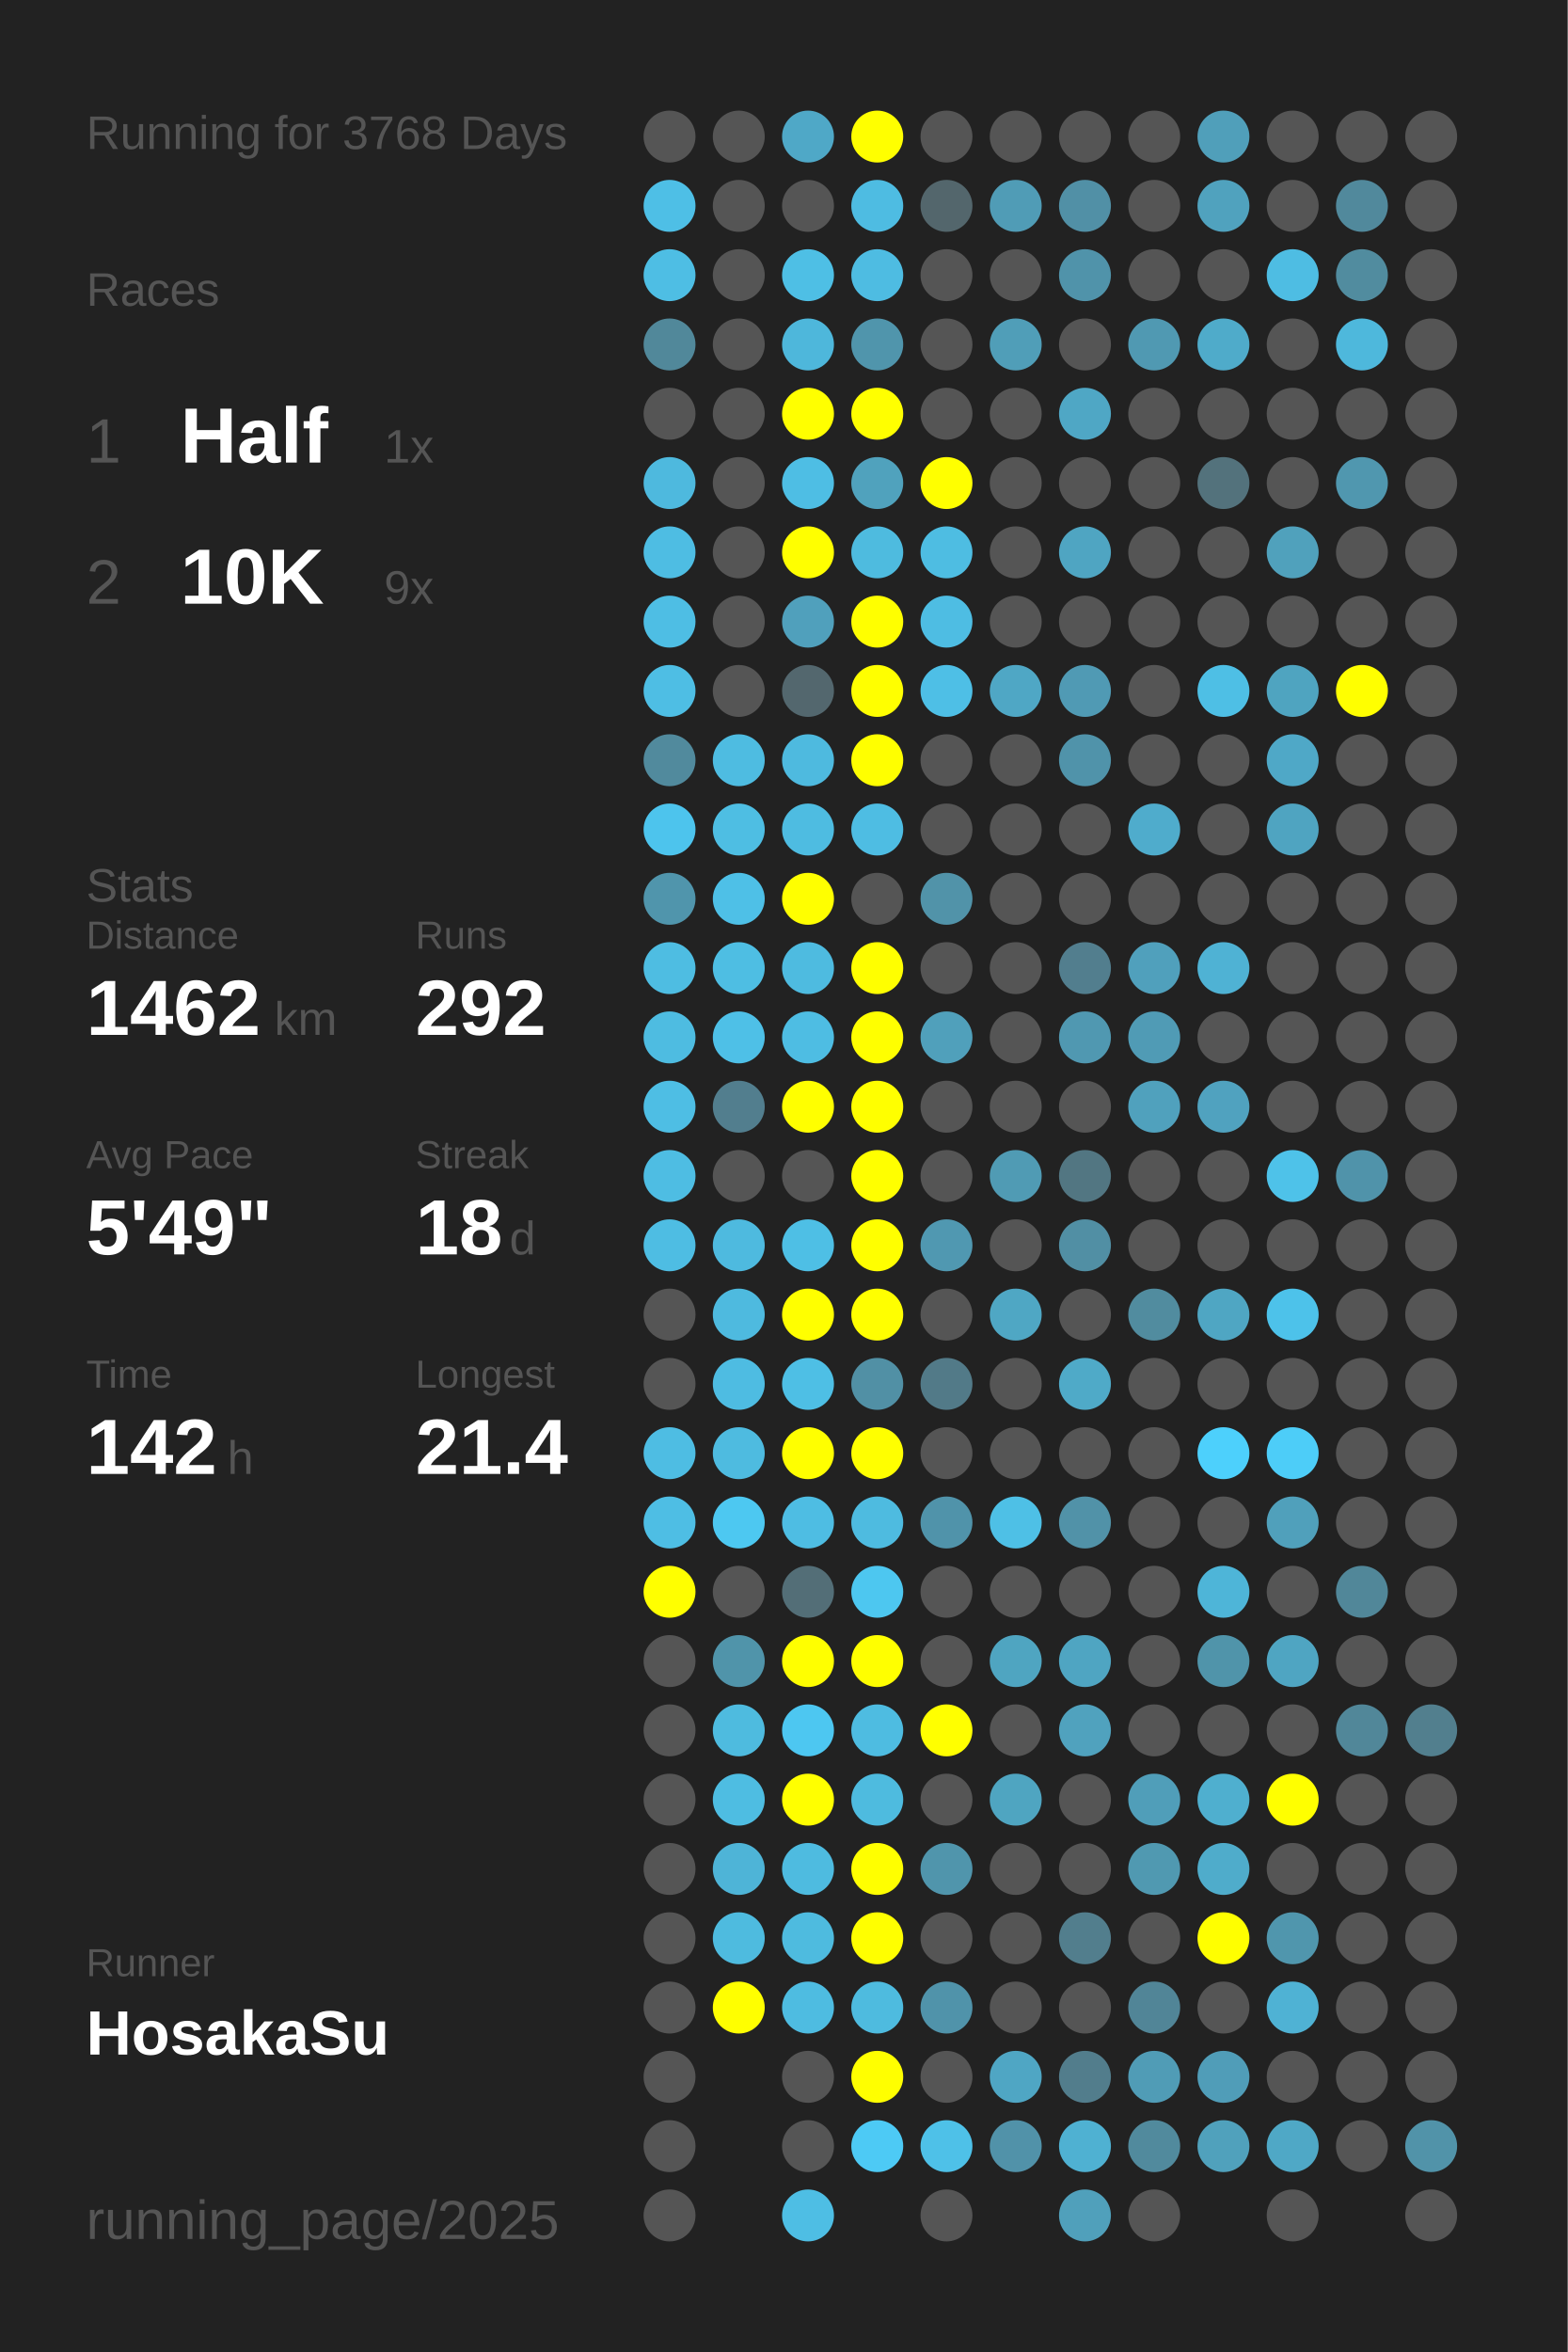
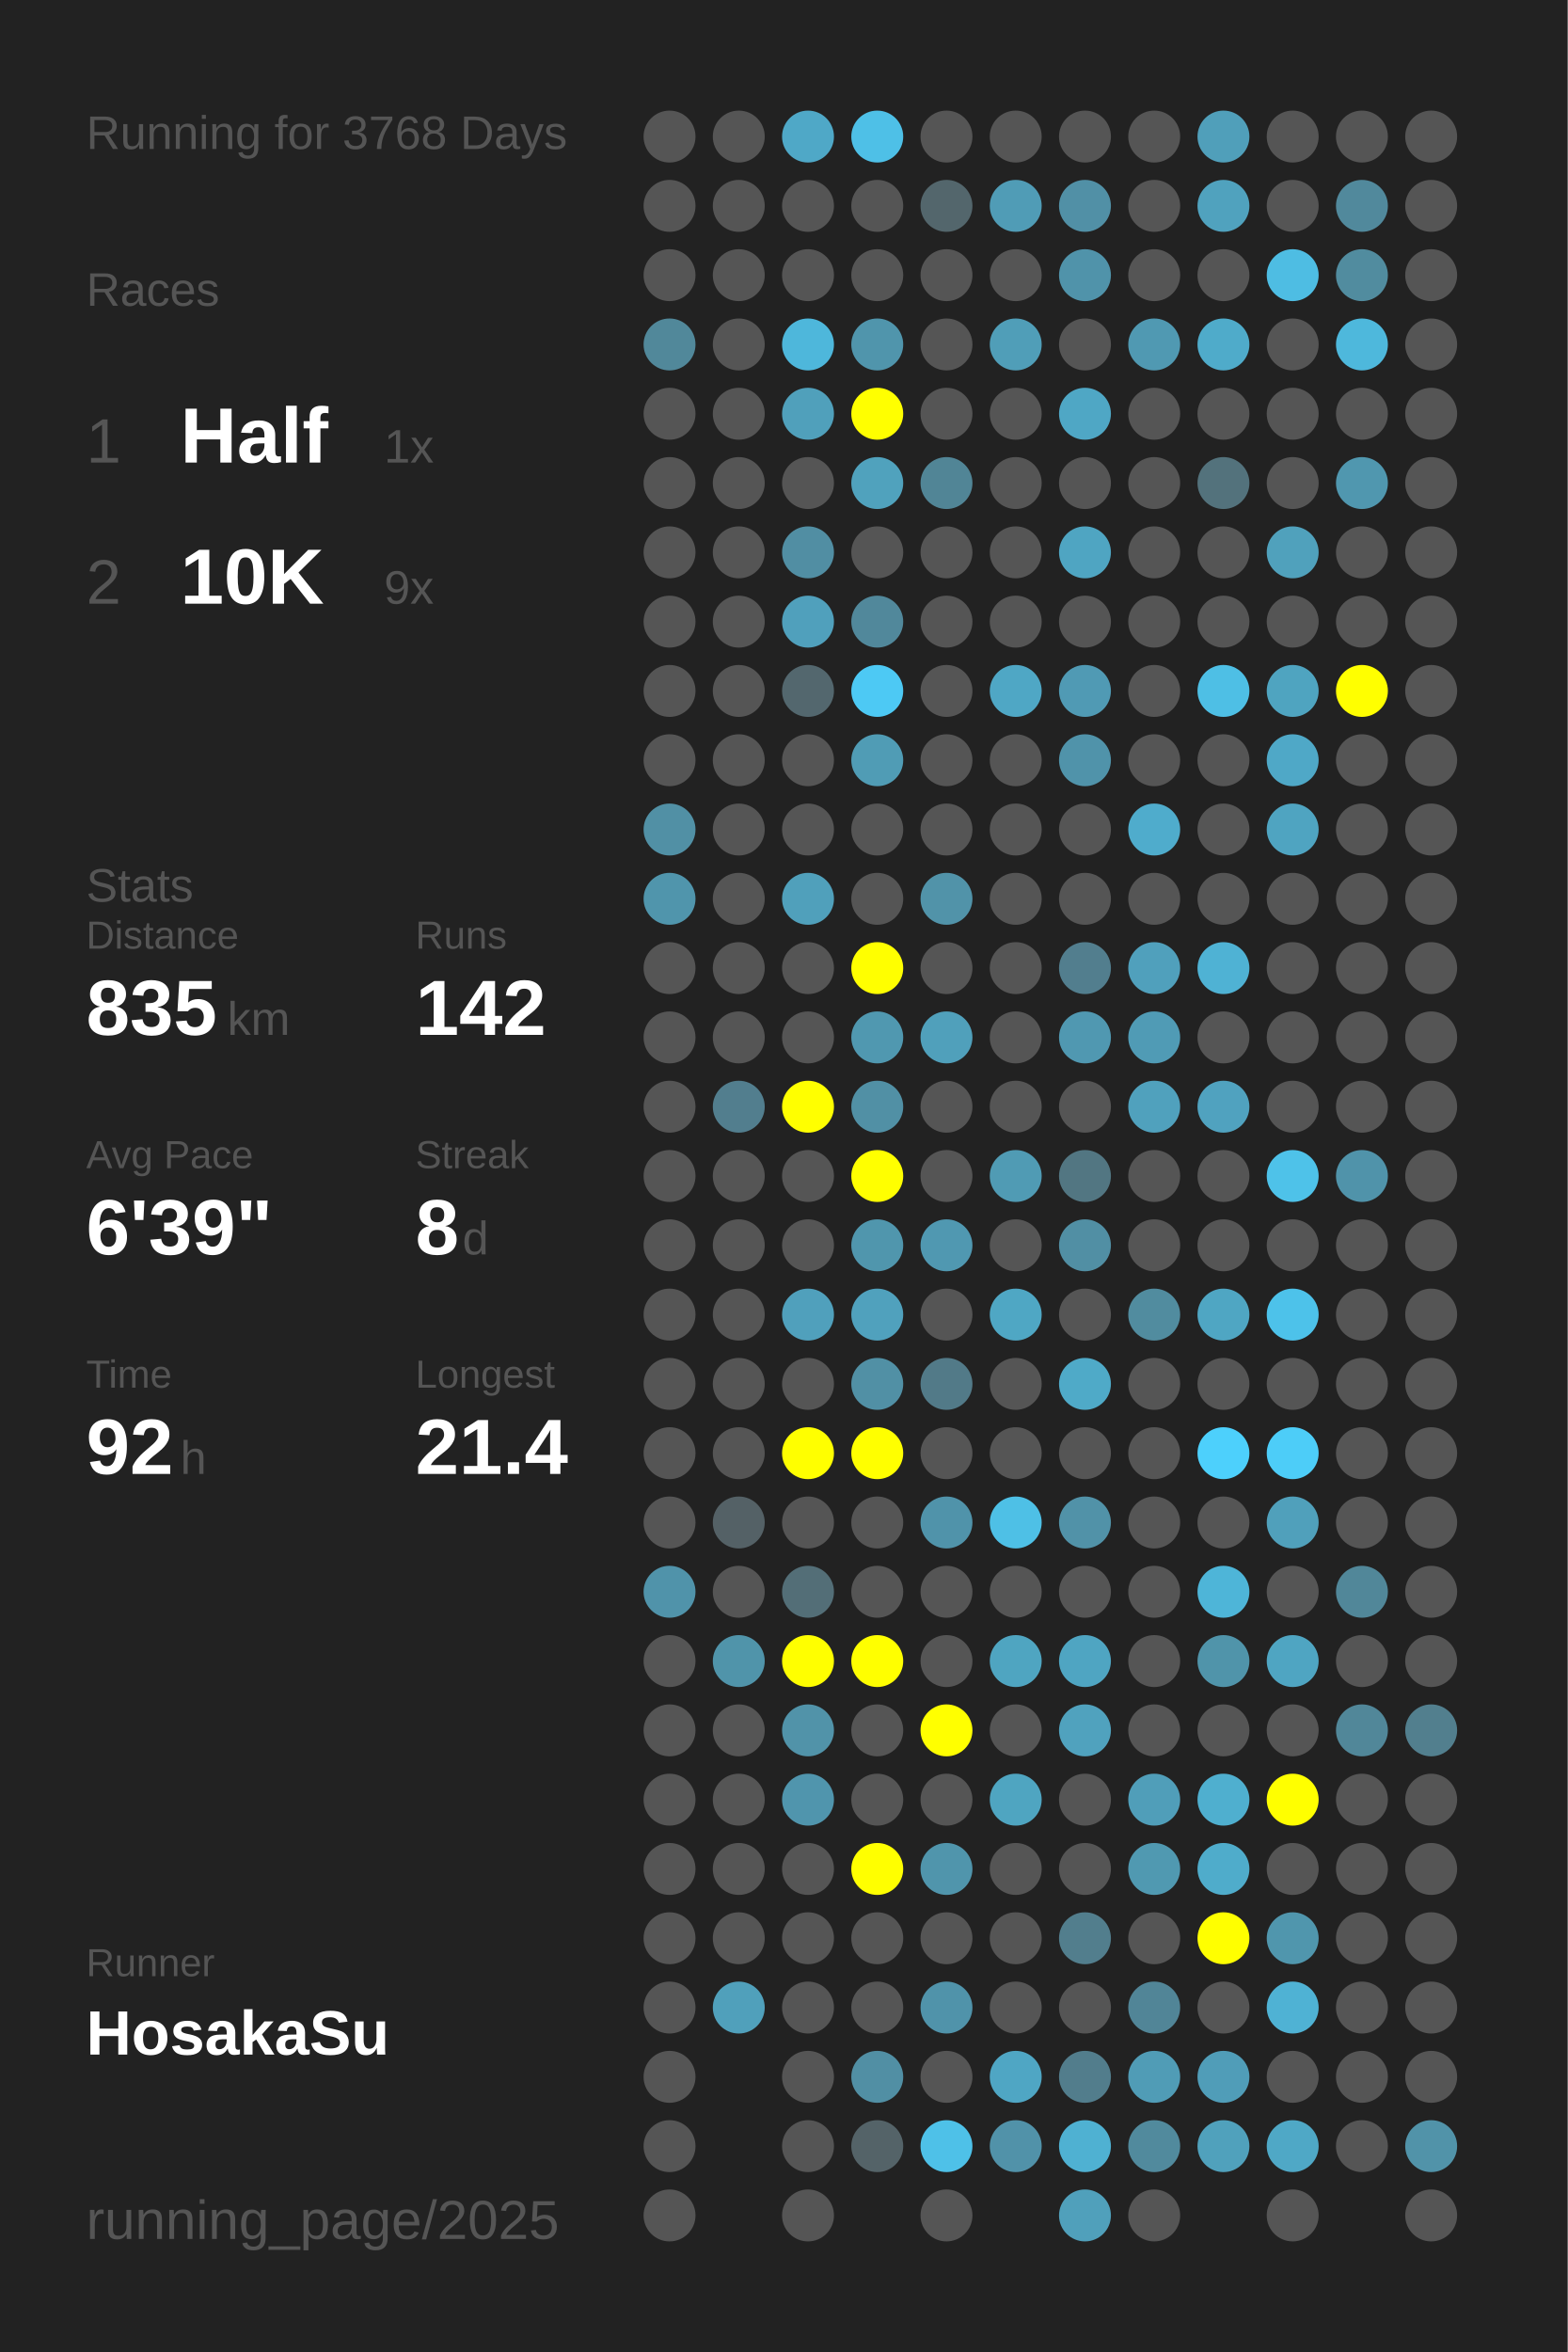
<svg xmlns="http://www.w3.org/2000/svg" baseProfile="full" height="300mm" version="1.1" viewBox="0,0,200,300" width="200mm">
  <defs />
  <rect fill="#222222" height="300" width="200" x="0" y="0" />
  <text fill="#555555" style="font-size:6px; font-family:Arial;" x="11" y="19">Running for 3768 Days</text>
  <text fill="#555555" style="font-size:6px; font-family:Arial;" x="11" y="39">Races</text>
  <text fill="#555555" style="font-size:8px; font-family:Arial;" x="11" y="59">1</text>
  <text fill="#FFFFFF" style="font-size:10px; font-family:Arial; font-weight:bold;" x="23" y="59">Half</text>
  <text fill="#555555" style="font-size:6px; font-family:Arial;" x="49" y="59">1x</text>
  <text fill="#555555" style="font-size:8px; font-family:Arial;" x="11" y="77">2</text>
  <text fill="#FFFFFF" style="font-size:10px; font-family:Arial; font-weight:bold;" x="23" y="77">10K</text>
  <text fill="#555555" style="font-size:6px; font-family:Arial;" x="49" y="77">9x</text>
  <text fill="#555555" style="font-size:6px; font-family:Arial;" x="11" y="115">Stats</text>
  <text fill="#555555" style="font-size:5px; font-family:Arial;" x="11" y="121">Distance</text>
-   <text fill="#FFFFFF" style="font-size:10px; font-family:Arial; font-weight:bold;" x="11" y="132">1462</text>
-   <text fill="#555555" style="font-size:6px; font-family:Arial;" x="35" y="132">km</text>
+   <text fill="#FFFFFF" style="font-size:10px; font-family:Arial; font-weight:bold;" x="11" y="132">835</text>
+   <text fill="#555555" style="font-size:6px; font-family:Arial;" x="29" y="132">km</text>
  <text fill="#555555" style="font-size:5px; font-family:Arial;" x="53" y="121">Runs</text>
-   <text fill="#FFFFFF" style="font-size:10px; font-family:Arial; font-weight:bold;" x="53" y="132">292</text>
+   <text fill="#FFFFFF" style="font-size:10px; font-family:Arial; font-weight:bold;" x="53" y="132">142</text>
  <text fill="#555555" style="font-size:5px; font-family:Arial;" x="11" y="149">Avg Pace</text>
-   <text fill="#FFFFFF" style="font-size:10px; font-family:Arial; font-weight:bold;" x="11" y="160">5'49"</text>
+   <text fill="#FFFFFF" style="font-size:10px; font-family:Arial; font-weight:bold;" x="11" y="160">6'39"</text>
  <text fill="#555555" style="font-size:5px; font-family:Arial;" x="53" y="149">Streak</text>
-   <text fill="#FFFFFF" style="font-size:10px; font-family:Arial; font-weight:bold;" x="53" y="160">18</text>
-   <text fill="#555555" style="font-size:6px; font-family:Arial;" x="65" y="160">d</text>
+   <text fill="#FFFFFF" style="font-size:10px; font-family:Arial; font-weight:bold;" x="53" y="160">8</text>
+   <text fill="#555555" style="font-size:6px; font-family:Arial;" x="59" y="160">d</text>
  <text fill="#555555" style="font-size:5px; font-family:Arial;" x="11" y="177">Time</text>
-   <text fill="#FFFFFF" style="font-size:10px; font-family:Arial; font-weight:bold;" x="11" y="188">142</text>
-   <text fill="#555555" style="font-size:6px; font-family:Arial;" x="29" y="188">h</text>
+   <text fill="#FFFFFF" style="font-size:10px; font-family:Arial; font-weight:bold;" x="11" y="188">92</text>
+   <text fill="#555555" style="font-size:6px; font-family:Arial;" x="23" y="188">h</text>
  <text fill="#555555" style="font-size:5px; font-family:Arial;" x="53" y="177">Longest</text>
  <text fill="#FFFFFF" style="font-size:10px; font-family:Arial; font-weight:bold;" x="53" y="188">21.4</text>
  <text fill="#555555" style="font-size:5px; font-family:Arial;" x="11" y="252.065">Runner</text>
  <text fill="#FFFFFF" style="font-size:8px; font-family:Arial; font-weight:bold;" x="11" y="262.065">HosakaSu</text>
  <text fill="#555555" style="font-size:7px; font-family:Arial;" x="11" y="285.581">running_page/2025</text>
  <circle cx="85.417" cy="17.419" fill="#555555" r="3.312" />
-   <circle cx="85.417" cy="26.258" fill="#4ebfe6" r="3.312" />
-   <circle cx="85.417" cy="35.097" fill="#4ebee4" r="3.312" />
+   <circle cx="85.417" cy="26.258" fill="#555555" r="3.312" />
+   <circle cx="85.417" cy="35.097" fill="#555555" r="3.312" />
  <circle cx="85.417" cy="43.935" fill="#51889a" r="3.312" />
  <circle cx="85.417" cy="52.774" fill="#555555" r="3.312" />
-   <circle cx="85.417" cy="61.613" fill="#4eb9de" r="3.312" />
-   <circle cx="85.417" cy="70.452" fill="#4ebde3" r="3.312" />
-   <circle cx="85.417" cy="79.29" fill="#4ebee4" r="3.312" />
-   <circle cx="85.417" cy="88.129" fill="#4ebee4" r="3.312" />
-   <circle cx="85.417" cy="96.968" fill="#518a9d" r="3.312" />
-   <circle cx="85.417" cy="105.806" fill="#4dc4ed" r="3.312" />
+   <circle cx="85.417" cy="61.613" fill="#555555" r="3.312" />
+   <circle cx="85.417" cy="70.452" fill="#555555" r="3.312" />
+   <circle cx="85.417" cy="79.29" fill="#555555" r="3.312" />
+   <circle cx="85.417" cy="88.129" fill="#555555" r="3.312" />
+   <circle cx="85.417" cy="96.968" fill="#555555" r="3.312" />
+   <circle cx="85.417" cy="105.806" fill="#5190a5" r="3.312" />
  <circle cx="85.417" cy="114.645" fill="#5095ac" r="3.312" />
-   <circle cx="85.417" cy="123.484" fill="#4ebde2" r="3.312" />
-   <circle cx="85.417" cy="132.323" fill="#4ebce1" r="3.312" />
-   <circle cx="85.417" cy="141.161" fill="#4ebee4" r="3.312" />
-   <circle cx="85.417" cy="150" fill="#4ebde3" r="3.312" />
-   <circle cx="85.417" cy="158.839" fill="#4ebde3" r="3.312" />
+   <circle cx="85.417" cy="123.484" fill="#555555" r="3.312" />
+   <circle cx="85.417" cy="132.323" fill="#555555" r="3.312" />
+   <circle cx="85.417" cy="141.161" fill="#555555" r="3.312" />
+   <circle cx="85.417" cy="150" fill="#555555" r="3.312" />
+   <circle cx="85.417" cy="158.839" fill="#555555" r="3.312" />
  <circle cx="85.417" cy="167.677" fill="#555555" r="3.312" />
  <circle cx="85.417" cy="176.516" fill="#555555" r="3.312" />
-   <circle cx="85.417" cy="185.355" fill="#4ebde3" r="3.312" />
-   <circle cx="85.417" cy="194.194" fill="#4ebee4" r="3.312" />
-   <circle cx="85.417" cy="203.032" fill="#FFFF00" r="3.312" />
+   <circle cx="85.417" cy="185.355" fill="#555555" r="3.312" />
+   <circle cx="85.417" cy="194.194" fill="#555555" r="3.312" />
+   <circle cx="85.417" cy="203.032" fill="#5093aa" r="3.312" />
  <circle cx="85.417" cy="211.871" fill="#555555" r="3.312" />
  <circle cx="85.417" cy="220.71" fill="#555555" r="3.312" />
  <circle cx="85.417" cy="229.548" fill="#555555" r="3.312" />
  <circle cx="85.417" cy="238.387" fill="#555555" r="3.312" />
  <circle cx="85.417" cy="247.226" fill="#555555" r="3.312" />
  <circle cx="85.417" cy="256.065" fill="#555555" r="3.312" />
  <circle cx="85.417" cy="264.903" fill="#555555" r="3.312" />
  <circle cx="85.417" cy="273.742" fill="#555555" r="3.312" />
  <circle cx="85.417" cy="282.581" fill="#555555" r="3.312" />
  <circle cx="94.25" cy="17.419" fill="#555555" r="3.312" />
  <circle cx="94.25" cy="26.258" fill="#555555" r="3.312" />
  <circle cx="94.25" cy="35.097" fill="#555555" r="3.312" />
  <circle cx="94.25" cy="43.935" fill="#555555" r="3.312" />
  <circle cx="94.25" cy="52.774" fill="#555555" r="3.312" />
  <circle cx="94.25" cy="61.613" fill="#555555" r="3.312" />
  <circle cx="94.25" cy="70.452" fill="#555555" r="3.312" />
  <circle cx="94.25" cy="79.29" fill="#555555" r="3.312" />
  <circle cx="94.25" cy="88.129" fill="#555555" r="3.312" />
-   <circle cx="94.25" cy="96.968" fill="#4ebce1" r="3.312" />
-   <circle cx="94.25" cy="105.806" fill="#4ebee3" r="3.312" />
-   <circle cx="94.25" cy="114.645" fill="#4ec0e7" r="3.312" />
-   <circle cx="94.25" cy="123.484" fill="#4ebee3" r="3.312" />
-   <circle cx="94.25" cy="132.323" fill="#4ec0e7" r="3.312" />
+   <circle cx="94.25" cy="96.968" fill="#555555" r="3.312" />
+   <circle cx="94.25" cy="105.806" fill="#555555" r="3.312" />
+   <circle cx="94.25" cy="114.645" fill="#555555" r="3.312" />
+   <circle cx="94.25" cy="123.484" fill="#555555" r="3.312" />
+   <circle cx="94.25" cy="132.323" fill="#555555" r="3.312" />
  <circle cx="94.25" cy="141.161" fill="#527e8e" r="3.312" />
  <circle cx="94.25" cy="150" fill="#555555" r="3.312" />
-   <circle cx="94.25" cy="158.839" fill="#4ebadf" r="3.312" />
-   <circle cx="94.25" cy="167.677" fill="#4ebadf" r="3.312" />
-   <circle cx="94.25" cy="176.516" fill="#4ebce2" r="3.312" />
-   <circle cx="94.25" cy="185.355" fill="#4ebbe0" r="3.312" />
-   <circle cx="94.25" cy="194.194" fill="#4dc8f1" r="3.312" />
+   <circle cx="94.25" cy="158.839" fill="#555555" r="3.312" />
+   <circle cx="94.25" cy="167.677" fill="#555555" r="3.312" />
+   <circle cx="94.25" cy="176.516" fill="#555555" r="3.312" />
+   <circle cx="94.25" cy="185.355" fill="#555555" r="3.312" />
+   <circle cx="94.25" cy="194.194" fill="#546166" r="3.312" />
  <circle cx="94.25" cy="203.032" fill="#555555" r="3.312" />
  <circle cx="94.25" cy="211.871" fill="#5094aa" r="3.312" />
-   <circle cx="94.25" cy="220.71" fill="#4ebbdf" r="3.312" />
-   <circle cx="94.25" cy="229.548" fill="#4ebde2" r="3.312" />
-   <circle cx="94.25" cy="238.387" fill="#4eb4d7" r="3.312" />
-   <circle cx="94.25" cy="247.226" fill="#4ebbdf" r="3.312" />
-   <circle cx="94.25" cy="256.065" fill="#FFFF00" r="3.312" />
+   <circle cx="94.25" cy="220.71" fill="#555555" r="3.312" />
+   <circle cx="94.25" cy="229.548" fill="#555555" r="3.312" />
+   <circle cx="94.25" cy="238.387" fill="#555555" r="3.312" />
+   <circle cx="94.25" cy="247.226" fill="#555555" r="3.312" />
+   <circle cx="94.25" cy="256.065" fill="#50a0bb" r="3.312" />
  <circle cx="103.083" cy="17.419" fill="#4fa8c7" r="3.312" />
  <circle cx="103.083" cy="26.258" fill="#555555" r="3.312" />
-   <circle cx="103.083" cy="35.097" fill="#4ebfe5" r="3.312" />
+   <circle cx="103.083" cy="35.097" fill="#555555" r="3.312" />
  <circle cx="103.083" cy="43.935" fill="#4eb7db" r="3.312" />
-   <circle cx="103.083" cy="52.774" fill="#FFFF00" r="3.312" />
-   <circle cx="103.083" cy="61.613" fill="#4ebee4" r="3.312" />
-   <circle cx="103.083" cy="70.452" fill="#FFFF00" r="3.312" />
+   <circle cx="103.083" cy="52.774" fill="#50a0bb" r="3.312" />
+   <circle cx="103.083" cy="61.613" fill="#555555" r="3.312" />
+   <circle cx="103.083" cy="70.452" fill="#518ea3" r="3.312" />
  <circle cx="103.083" cy="79.29" fill="#50a0bc" r="3.312" />
  <circle cx="103.083" cy="88.129" fill="#53676e" r="3.312" />
-   <circle cx="103.083" cy="96.968" fill="#4ebadf" r="3.312" />
-   <circle cx="103.083" cy="105.806" fill="#4ebce1" r="3.312" />
-   <circle cx="103.083" cy="114.645" fill="#FFFF00" r="3.312" />
-   <circle cx="103.083" cy="123.484" fill="#4ebbe0" r="3.312" />
-   <circle cx="103.083" cy="132.323" fill="#4ebde3" r="3.312" />
+   <circle cx="103.083" cy="96.968" fill="#555555" r="3.312" />
+   <circle cx="103.083" cy="105.806" fill="#555555" r="3.312" />
+   <circle cx="103.083" cy="114.645" fill="#50a0bb" r="3.312" />
+   <circle cx="103.083" cy="123.484" fill="#555555" r="3.312" />
+   <circle cx="103.083" cy="132.323" fill="#555555" r="3.312" />
  <circle cx="103.083" cy="141.161" fill="#FFFF00" r="3.312" />
  <circle cx="103.083" cy="150" fill="#555555" r="3.312" />
-   <circle cx="103.083" cy="158.839" fill="#4ebfe5" r="3.312" />
-   <circle cx="103.083" cy="167.677" fill="#FFFF00" r="3.312" />
-   <circle cx="103.083" cy="176.516" fill="#4ebfe5" r="3.312" />
+   <circle cx="103.083" cy="158.839" fill="#555555" r="3.312" />
+   <circle cx="103.083" cy="167.677" fill="#50a0bc" r="3.312" />
+   <circle cx="103.083" cy="176.516" fill="#555555" r="3.312" />
  <circle cx="103.083" cy="185.355" fill="#FFFF00" r="3.312" />
-   <circle cx="103.083" cy="194.194" fill="#4ebde3" r="3.312" />
+   <circle cx="103.083" cy="194.194" fill="#555555" r="3.312" />
  <circle cx="103.083" cy="203.032" fill="#536e77" r="3.312" />
  <circle cx="103.083" cy="211.871" fill="#FFFF00" r="3.312" />
-   <circle cx="103.083" cy="220.71" fill="#4dc7f1" r="3.312" />
-   <circle cx="103.083" cy="229.548" fill="#FFFF00" r="3.312" />
-   <circle cx="103.083" cy="238.387" fill="#4ebbe0" r="3.312" />
-   <circle cx="103.083" cy="247.226" fill="#4ebbdf" r="3.312" />
-   <circle cx="103.083" cy="256.065" fill="#4ebce1" r="3.312" />
+   <circle cx="103.083" cy="220.71" fill="#5193a9" r="3.312" />
+   <circle cx="103.083" cy="229.548" fill="#5095ad" r="3.312" />
+   <circle cx="103.083" cy="238.387" fill="#555555" r="3.312" />
+   <circle cx="103.083" cy="247.226" fill="#555555" r="3.312" />
+   <circle cx="103.083" cy="256.065" fill="#555555" r="3.312" />
  <circle cx="103.083" cy="264.903" fill="#555555" r="3.312" />
  <circle cx="103.083" cy="273.742" fill="#555555" r="3.312" />
-   <circle cx="103.083" cy="282.581" fill="#4ebee4" r="3.312" />
-   <circle cx="111.917" cy="17.419" fill="#FFFF00" r="3.312" />
-   <circle cx="111.917" cy="26.258" fill="#4ebce2" r="3.312" />
-   <circle cx="111.917" cy="35.097" fill="#4ebce2" r="3.312" />
+   <circle cx="103.083" cy="282.581" fill="#555555" r="3.312" />
+   <circle cx="111.917" cy="17.419" fill="#4ec0e7" r="3.312" />
+   <circle cx="111.917" cy="26.258" fill="#555555" r="3.312" />
+   <circle cx="111.917" cy="35.097" fill="#555555" r="3.312" />
  <circle cx="111.917" cy="43.935" fill="#5095ac" r="3.312" />
  <circle cx="111.917" cy="52.774" fill="#FFFF00" r="3.312" />
  <circle cx="111.917" cy="61.613" fill="#50a2bd" r="3.312" />
-   <circle cx="111.917" cy="70.452" fill="#4ebbdf" r="3.312" />
-   <circle cx="111.917" cy="79.29" fill="#FFFF00" r="3.312" />
-   <circle cx="111.917" cy="88.129" fill="#FFFF00" r="3.312" />
-   <circle cx="111.917" cy="96.968" fill="#FFFF00" r="3.312" />
-   <circle cx="111.917" cy="105.806" fill="#4ebde3" r="3.312" />
+   <circle cx="111.917" cy="70.452" fill="#555555" r="3.312" />
+   <circle cx="111.917" cy="79.29" fill="#51889b" r="3.312" />
+   <circle cx="111.917" cy="88.129" fill="#4dc9f4" r="3.312" />
+   <circle cx="111.917" cy="96.968" fill="#509cb5" r="3.312" />
+   <circle cx="111.917" cy="105.806" fill="#555555" r="3.312" />
  <circle cx="111.917" cy="114.645" fill="#555555" r="3.312" />
  <circle cx="111.917" cy="123.484" fill="#FFFF00" r="3.312" />
-   <circle cx="111.917" cy="132.323" fill="#FFFF00" r="3.312" />
-   <circle cx="111.917" cy="141.161" fill="#FFFF00" r="3.312" />
+   <circle cx="111.917" cy="132.323" fill="#5098b0" r="3.312" />
+   <circle cx="111.917" cy="141.161" fill="#5190a5" r="3.312" />
  <circle cx="111.917" cy="150" fill="#FFFF00" r="3.312" />
-   <circle cx="111.917" cy="158.839" fill="#FFFF00" r="3.312" />
-   <circle cx="111.917" cy="167.677" fill="#FFFF00" r="3.312" />
+   <circle cx="111.917" cy="158.839" fill="#5096ad" r="3.312" />
+   <circle cx="111.917" cy="167.677" fill="#50a1bd" r="3.312" />
  <circle cx="111.917" cy="176.516" fill="#5190a5" r="3.312" />
  <circle cx="111.917" cy="185.355" fill="#FFFF00" r="3.312" />
-   <circle cx="111.917" cy="194.194" fill="#4ebbe0" r="3.312" />
-   <circle cx="111.917" cy="203.032" fill="#4dc7f0" r="3.312" />
+   <circle cx="111.917" cy="194.194" fill="#555555" r="3.312" />
+   <circle cx="111.917" cy="203.032" fill="#555555" r="3.312" />
  <circle cx="111.917" cy="211.871" fill="#FFFF00" r="3.312" />
-   <circle cx="111.917" cy="220.71" fill="#4ebce1" r="3.312" />
-   <circle cx="111.917" cy="229.548" fill="#4ebbdf" r="3.312" />
+   <circle cx="111.917" cy="220.71" fill="#555555" r="3.312" />
+   <circle cx="111.917" cy="229.548" fill="#555555" r="3.312" />
  <circle cx="111.917" cy="238.387" fill="#FFFF00" r="3.312" />
-   <circle cx="111.917" cy="247.226" fill="#FFFF00" r="3.312" />
-   <circle cx="111.917" cy="256.065" fill="#4ebbdf" r="3.312" />
-   <circle cx="111.917" cy="264.903" fill="#FFFF00" r="3.312" />
-   <circle cx="111.917" cy="273.742" fill="#4dcaf5" r="3.312" />
+   <circle cx="111.917" cy="247.226" fill="#555555" r="3.312" />
+   <circle cx="111.917" cy="256.065" fill="#555555" r="3.312" />
+   <circle cx="111.917" cy="264.903" fill="#518fa4" r="3.312" />
+   <circle cx="111.917" cy="273.742" fill="#546368" r="3.312" />
  <circle cx="120.75" cy="17.419" fill="#555555" r="3.312" />
  <circle cx="120.75" cy="26.258" fill="#53666c" r="3.312" />
  <circle cx="120.75" cy="35.097" fill="#555555" r="3.312" />
  <circle cx="120.75" cy="43.935" fill="#555555" r="3.312" />
  <circle cx="120.75" cy="52.774" fill="#555555" r="3.312" />
-   <circle cx="120.75" cy="61.613" fill="#FFFF00" r="3.312" />
-   <circle cx="120.75" cy="70.452" fill="#4ebde2" r="3.312" />
-   <circle cx="120.75" cy="79.29" fill="#4ebde3" r="3.312" />
-   <circle cx="120.75" cy="88.129" fill="#4ebfe6" r="3.312" />
+   <circle cx="120.75" cy="61.613" fill="#518596" r="3.312" />
+   <circle cx="120.75" cy="70.452" fill="#555555" r="3.312" />
+   <circle cx="120.75" cy="79.29" fill="#555555" r="3.312" />
+   <circle cx="120.75" cy="88.129" fill="#555555" r="3.312" />
  <circle cx="120.75" cy="96.968" fill="#555555" r="3.312" />
  <circle cx="120.75" cy="105.806" fill="#555555" r="3.312" />
  <circle cx="120.75" cy="114.645" fill="#5193a9" r="3.312" />
  <circle cx="120.75" cy="123.484" fill="#555555" r="3.312" />
  <circle cx="120.75" cy="132.323" fill="#50a0bb" r="3.312" />
  <circle cx="120.75" cy="141.161" fill="#555555" r="3.312" />
  <circle cx="120.75" cy="150" fill="#555555" r="3.312" />
  <circle cx="120.75" cy="158.839" fill="#5098b1" r="3.312" />
  <circle cx="120.75" cy="167.677" fill="#555555" r="3.312" />
  <circle cx="120.75" cy="176.516" fill="#527a88" r="3.312" />
  <circle cx="120.75" cy="185.355" fill="#555555" r="3.312" />
  <circle cx="120.75" cy="194.194" fill="#5093aa" r="3.312" />
  <circle cx="120.75" cy="203.032" fill="#555555" r="3.312" />
  <circle cx="120.75" cy="211.871" fill="#555555" r="3.312" />
  <circle cx="120.75" cy="220.71" fill="#FFFF00" r="3.312" />
  <circle cx="120.75" cy="229.548" fill="#555555" r="3.312" />
  <circle cx="120.75" cy="238.387" fill="#5095ac" r="3.312" />
  <circle cx="120.75" cy="247.226" fill="#555555" r="3.312" />
  <circle cx="120.75" cy="256.065" fill="#5093aa" r="3.312" />
  <circle cx="120.75" cy="264.903" fill="#555555" r="3.312" />
  <circle cx="120.75" cy="273.742" fill="#4ec1e8" r="3.312" />
  <circle cx="120.75" cy="282.581" fill="#555555" r="3.312" />
  <circle cx="129.583" cy="17.419" fill="#555555" r="3.312" />
  <circle cx="129.583" cy="26.258" fill="#509cb6" r="3.312" />
  <circle cx="129.583" cy="35.097" fill="#555555" r="3.312" />
  <circle cx="129.583" cy="43.935" fill="#509eb8" r="3.312" />
  <circle cx="129.583" cy="52.774" fill="#555555" r="3.312" />
  <circle cx="129.583" cy="61.613" fill="#555555" r="3.312" />
  <circle cx="129.583" cy="70.452" fill="#555555" r="3.312" />
  <circle cx="129.583" cy="79.29" fill="#555555" r="3.312" />
  <circle cx="129.583" cy="88.129" fill="#4fa7c5" r="3.312" />
  <circle cx="129.583" cy="96.968" fill="#555555" r="3.312" />
  <circle cx="129.583" cy="105.806" fill="#555555" r="3.312" />
  <circle cx="129.583" cy="114.645" fill="#555555" r="3.312" />
  <circle cx="129.583" cy="123.484" fill="#555555" r="3.312" />
  <circle cx="129.583" cy="132.323" fill="#555555" r="3.312" />
  <circle cx="129.583" cy="141.161" fill="#555555" r="3.312" />
  <circle cx="129.583" cy="150" fill="#509bb4" r="3.312" />
  <circle cx="129.583" cy="158.839" fill="#555555" r="3.312" />
  <circle cx="129.583" cy="167.677" fill="#4fa7c4" r="3.312" />
  <circle cx="129.583" cy="176.516" fill="#555555" r="3.312" />
  <circle cx="129.583" cy="185.355" fill="#555555" r="3.312" />
  <circle cx="129.583" cy="194.194" fill="#4ec0e6" r="3.312" />
  <circle cx="129.583" cy="203.032" fill="#555555" r="3.312" />
  <circle cx="129.583" cy="211.871" fill="#4fa5c1" r="3.312" />
  <circle cx="129.583" cy="220.71" fill="#555555" r="3.312" />
  <circle cx="129.583" cy="229.548" fill="#4fa5c1" r="3.312" />
  <circle cx="129.583" cy="238.387" fill="#555555" r="3.312" />
  <circle cx="129.583" cy="247.226" fill="#555555" r="3.312" />
  <circle cx="129.583" cy="256.065" fill="#555555" r="3.312" />
  <circle cx="129.583" cy="264.903" fill="#4fa6c4" r="3.312" />
  <circle cx="129.583" cy="273.742" fill="#5192a9" r="3.312" />
  <circle cx="138.417" cy="17.419" fill="#555555" r="3.312" />
  <circle cx="138.417" cy="26.258" fill="#5190a6" r="3.312" />
  <circle cx="138.417" cy="35.097" fill="#5093aa" r="3.312" />
  <circle cx="138.417" cy="43.935" fill="#555555" r="3.312" />
  <circle cx="138.417" cy="52.774" fill="#4fa7c5" r="3.312" />
  <circle cx="138.417" cy="61.613" fill="#555555" r="3.312" />
  <circle cx="138.417" cy="70.452" fill="#4fa5c2" r="3.312" />
  <circle cx="138.417" cy="79.29" fill="#555555" r="3.312" />
  <circle cx="138.417" cy="88.129" fill="#509ab4" r="3.312" />
  <circle cx="138.417" cy="96.968" fill="#5093aa" r="3.312" />
  <circle cx="138.417" cy="105.806" fill="#555555" r="3.312" />
  <circle cx="138.417" cy="114.645" fill="#555555" r="3.312" />
  <circle cx="138.417" cy="123.484" fill="#527e8e" r="3.312" />
  <circle cx="138.417" cy="132.323" fill="#5098b1" r="3.312" />
  <circle cx="138.417" cy="141.161" fill="#555555" r="3.312" />
  <circle cx="138.417" cy="150" fill="#527682" r="3.312" />
  <circle cx="138.417" cy="158.839" fill="#518fa4" r="3.312" />
  <circle cx="138.417" cy="167.677" fill="#555555" r="3.312" />
  <circle cx="138.417" cy="176.516" fill="#4faac8" r="3.312" />
  <circle cx="138.417" cy="185.355" fill="#555555" r="3.312" />
  <circle cx="138.417" cy="194.194" fill="#5192a8" r="3.312" />
  <circle cx="138.417" cy="203.032" fill="#555555" r="3.312" />
  <circle cx="138.417" cy="211.871" fill="#4fa5c2" r="3.312" />
  <circle cx="138.417" cy="220.71" fill="#50a2be" r="3.312" />
  <circle cx="138.417" cy="229.548" fill="#555555" r="3.312" />
  <circle cx="138.417" cy="238.387" fill="#555555" r="3.312" />
  <circle cx="138.417" cy="247.226" fill="#527e8d" r="3.312" />
  <circle cx="138.417" cy="256.065" fill="#555555" r="3.312" />
  <circle cx="138.417" cy="264.903" fill="#527d8c" r="3.312" />
  <circle cx="138.417" cy="273.742" fill="#4fb1d2" r="3.312" />
  <circle cx="138.417" cy="282.581" fill="#50a0bb" r="3.312" />
  <circle cx="147.25" cy="17.419" fill="#555555" r="3.312" />
  <circle cx="147.25" cy="26.258" fill="#555555" r="3.312" />
  <circle cx="147.25" cy="35.097" fill="#555555" r="3.312" />
  <circle cx="147.25" cy="43.935" fill="#5099b2" r="3.312" />
  <circle cx="147.25" cy="52.774" fill="#555555" r="3.312" />
  <circle cx="147.25" cy="61.613" fill="#555555" r="3.312" />
  <circle cx="147.25" cy="70.452" fill="#555555" r="3.312" />
  <circle cx="147.25" cy="79.29" fill="#555555" r="3.312" />
  <circle cx="147.25" cy="88.129" fill="#555555" r="3.312" />
  <circle cx="147.25" cy="96.968" fill="#555555" r="3.312" />
  <circle cx="147.25" cy="105.806" fill="#4faccc" r="3.312" />
  <circle cx="147.25" cy="114.645" fill="#555555" r="3.312" />
  <circle cx="147.25" cy="123.484" fill="#50a0bc" r="3.312" />
  <circle cx="147.25" cy="132.323" fill="#509bb5" r="3.312" />
  <circle cx="147.25" cy="141.161" fill="#50a1bd" r="3.312" />
  <circle cx="147.25" cy="150" fill="#555555" r="3.312" />
  <circle cx="147.25" cy="158.839" fill="#555555" r="3.312" />
  <circle cx="147.25" cy="167.677" fill="#518c9f" r="3.312" />
  <circle cx="147.25" cy="176.516" fill="#555555" r="3.312" />
  <circle cx="147.25" cy="185.355" fill="#555555" r="3.312" />
  <circle cx="147.25" cy="194.194" fill="#555555" r="3.312" />
  <circle cx="147.25" cy="203.032" fill="#555555" r="3.312" />
  <circle cx="147.25" cy="211.871" fill="#555555" r="3.312" />
  <circle cx="147.25" cy="220.71" fill="#555555" r="3.312" />
  <circle cx="147.25" cy="229.548" fill="#509eb9" r="3.312" />
  <circle cx="147.25" cy="238.387" fill="#5099b1" r="3.312" />
  <circle cx="147.25" cy="247.226" fill="#555555" r="3.312" />
  <circle cx="147.25" cy="256.065" fill="#518597" r="3.312" />
  <circle cx="147.25" cy="264.903" fill="#509cb6" r="3.312" />
  <circle cx="147.25" cy="273.742" fill="#518a9d" r="3.312" />
  <circle cx="147.25" cy="282.581" fill="#555555" r="3.312" />
  <circle cx="156.083" cy="17.419" fill="#509fba" r="3.312" />
  <circle cx="156.083" cy="26.258" fill="#50a2be" r="3.312" />
  <circle cx="156.083" cy="35.097" fill="#555555" r="3.312" />
  <circle cx="156.083" cy="43.935" fill="#4fabca" r="3.312" />
  <circle cx="156.083" cy="52.774" fill="#555555" r="3.312" />
  <circle cx="156.083" cy="61.613" fill="#53727c" r="3.312" />
  <circle cx="156.083" cy="70.452" fill="#555555" r="3.312" />
  <circle cx="156.083" cy="79.29" fill="#555555" r="3.312" />
  <circle cx="156.083" cy="88.129" fill="#4ebfe5" r="3.312" />
  <circle cx="156.083" cy="96.968" fill="#555555" r="3.312" />
  <circle cx="156.083" cy="105.806" fill="#555555" r="3.312" />
  <circle cx="156.083" cy="114.645" fill="#555555" r="3.312" />
  <circle cx="156.083" cy="123.484" fill="#4fb2d4" r="3.312" />
  <circle cx="156.083" cy="132.323" fill="#555555" r="3.312" />
  <circle cx="156.083" cy="141.161" fill="#50a2bf" r="3.312" />
  <circle cx="156.083" cy="150" fill="#555555" r="3.312" />
  <circle cx="156.083" cy="158.839" fill="#555555" r="3.312" />
  <circle cx="156.083" cy="167.677" fill="#4fa6c3" r="3.312" />
  <circle cx="156.083" cy="176.516" fill="#555555" r="3.312" />
  <circle cx="156.083" cy="185.355" fill="#4dd0fc" r="3.312" />
  <circle cx="156.083" cy="194.194" fill="#555555" r="3.312" />
  <circle cx="156.083" cy="203.032" fill="#4eb5d8" r="3.312" />
  <circle cx="156.083" cy="211.871" fill="#5094aa" r="3.312" />
  <circle cx="156.083" cy="220.71" fill="#555555" r="3.312" />
  <circle cx="156.083" cy="229.548" fill="#4fafcf" r="3.312" />
  <circle cx="156.083" cy="238.387" fill="#4faccb" r="3.312" />
  <circle cx="156.083" cy="247.226" fill="#FFFF00" r="3.312" />
  <circle cx="156.083" cy="256.065" fill="#555555" r="3.312" />
  <circle cx="156.083" cy="264.903" fill="#509db8" r="3.312" />
  <circle cx="156.083" cy="273.742" fill="#50a1bc" r="3.312" />
  <circle cx="164.917" cy="17.419" fill="#555555" r="3.312" />
  <circle cx="164.917" cy="26.258" fill="#555555" r="3.312" />
  <circle cx="164.917" cy="35.097" fill="#4ebde3" r="3.312" />
  <circle cx="164.917" cy="43.935" fill="#555555" r="3.312" />
  <circle cx="164.917" cy="52.774" fill="#555555" r="3.312" />
  <circle cx="164.917" cy="61.613" fill="#555555" r="3.312" />
  <circle cx="164.917" cy="70.452" fill="#50a1bc" r="3.312" />
  <circle cx="164.917" cy="79.29" fill="#555555" r="3.312" />
  <circle cx="164.917" cy="88.129" fill="#4fa4c0" r="3.312" />
  <circle cx="164.917" cy="96.968" fill="#4fa8c7" r="3.312" />
  <circle cx="164.917" cy="105.806" fill="#4fa4c1" r="3.312" />
  <circle cx="164.917" cy="114.645" fill="#555555" r="3.312" />
  <circle cx="164.917" cy="123.484" fill="#555555" r="3.312" />
  <circle cx="164.917" cy="132.323" fill="#555555" r="3.312" />
  <circle cx="164.917" cy="141.161" fill="#555555" r="3.312" />
  <circle cx="164.917" cy="150" fill="#4ec2e9" r="3.312" />
  <circle cx="164.917" cy="158.839" fill="#555555" r="3.312" />
  <circle cx="164.917" cy="167.677" fill="#4dc2ea" r="3.312" />
  <circle cx="164.917" cy="176.516" fill="#555555" r="3.312" />
  <circle cx="164.917" cy="185.355" fill="#4dcdf8" r="3.312" />
  <circle cx="164.917" cy="194.194" fill="#50a0bb" r="3.312" />
  <circle cx="164.917" cy="203.032" fill="#555555" r="3.312" />
  <circle cx="164.917" cy="211.871" fill="#4fa5c2" r="3.312" />
  <circle cx="164.917" cy="220.71" fill="#555555" r="3.312" />
  <circle cx="164.917" cy="229.548" fill="#FFFF00" r="3.312" />
  <circle cx="164.917" cy="238.387" fill="#555555" r="3.312" />
  <circle cx="164.917" cy="247.226" fill="#5096ad" r="3.312" />
  <circle cx="164.917" cy="256.065" fill="#4fb2d4" r="3.312" />
  <circle cx="164.917" cy="264.903" fill="#555555" r="3.312" />
  <circle cx="164.917" cy="273.742" fill="#4fa8c6" r="3.312" />
  <circle cx="164.917" cy="282.581" fill="#555555" r="3.312" />
  <circle cx="173.75" cy="17.419" fill="#555555" r="3.312" />
  <circle cx="173.75" cy="26.258" fill="#51899c" r="3.312" />
  <circle cx="173.75" cy="35.097" fill="#518c9f" r="3.312" />
  <circle cx="173.75" cy="43.935" fill="#4eb8dc" r="3.312" />
  <circle cx="173.75" cy="52.774" fill="#555555" r="3.312" />
  <circle cx="173.75" cy="61.613" fill="#5097af" r="3.312" />
  <circle cx="173.75" cy="70.452" fill="#555555" r="3.312" />
  <circle cx="173.75" cy="79.29" fill="#555555" r="3.312" />
  <circle cx="173.75" cy="88.129" fill="#FFFF00" r="3.312" />
  <circle cx="173.75" cy="96.968" fill="#555555" r="3.312" />
  <circle cx="173.75" cy="105.806" fill="#555555" r="3.312" />
  <circle cx="173.75" cy="114.645" fill="#555555" r="3.312" />
  <circle cx="173.75" cy="123.484" fill="#555555" r="3.312" />
  <circle cx="173.75" cy="132.323" fill="#555555" r="3.312" />
  <circle cx="173.75" cy="141.161" fill="#555555" r="3.312" />
  <circle cx="173.75" cy="150" fill="#5093aa" r="3.312" />
  <circle cx="173.75" cy="158.839" fill="#555555" r="3.312" />
  <circle cx="173.75" cy="167.677" fill="#555555" r="3.312" />
  <circle cx="173.75" cy="176.516" fill="#555555" r="3.312" />
  <circle cx="173.75" cy="185.355" fill="#555555" r="3.312" />
  <circle cx="173.75" cy="194.194" fill="#555555" r="3.312" />
  <circle cx="173.75" cy="203.032" fill="#518799" r="3.312" />
  <circle cx="173.75" cy="211.871" fill="#555555" r="3.312" />
  <circle cx="173.75" cy="220.71" fill="#518799" r="3.312" />
  <circle cx="173.75" cy="229.548" fill="#555555" r="3.312" />
  <circle cx="173.75" cy="238.387" fill="#555555" r="3.312" />
  <circle cx="173.75" cy="247.226" fill="#555555" r="3.312" />
  <circle cx="173.75" cy="256.065" fill="#555555" r="3.312" />
  <circle cx="173.75" cy="264.903" fill="#555555" r="3.312" />
  <circle cx="173.75" cy="273.742" fill="#555555" r="3.312" />
  <circle cx="182.583" cy="17.419" fill="#555555" r="3.312" />
  <circle cx="182.583" cy="26.258" fill="#555555" r="3.312" />
  <circle cx="182.583" cy="35.097" fill="#555555" r="3.312" />
  <circle cx="182.583" cy="43.935" fill="#555555" r="3.312" />
  <circle cx="182.583" cy="52.774" fill="#555555" r="3.312" />
  <circle cx="182.583" cy="61.613" fill="#555555" r="3.312" />
  <circle cx="182.583" cy="70.452" fill="#555555" r="3.312" />
  <circle cx="182.583" cy="79.29" fill="#555555" r="3.312" />
  <circle cx="182.583" cy="88.129" fill="#555555" r="3.312" />
  <circle cx="182.583" cy="96.968" fill="#555555" r="3.312" />
  <circle cx="182.583" cy="105.806" fill="#555555" r="3.312" />
  <circle cx="182.583" cy="114.645" fill="#555555" r="3.312" />
  <circle cx="182.583" cy="123.484" fill="#555555" r="3.312" />
  <circle cx="182.583" cy="132.323" fill="#555555" r="3.312" />
  <circle cx="182.583" cy="141.161" fill="#555555" r="3.312" />
  <circle cx="182.583" cy="150" fill="#555555" r="3.312" />
  <circle cx="182.583" cy="158.839" fill="#555555" r="3.312" />
  <circle cx="182.583" cy="167.677" fill="#555555" r="3.312" />
  <circle cx="182.583" cy="176.516" fill="#555555" r="3.312" />
  <circle cx="182.583" cy="185.355" fill="#555555" r="3.312" />
  <circle cx="182.583" cy="194.194" fill="#555555" r="3.312" />
  <circle cx="182.583" cy="203.032" fill="#555555" r="3.312" />
  <circle cx="182.583" cy="211.871" fill="#555555" r="3.312" />
  <circle cx="182.583" cy="220.71" fill="#527f8e" r="3.312" />
  <circle cx="182.583" cy="229.548" fill="#555555" r="3.312" />
  <circle cx="182.583" cy="238.387" fill="#555555" r="3.312" />
  <circle cx="182.583" cy="247.226" fill="#555555" r="3.312" />
  <circle cx="182.583" cy="256.065" fill="#555555" r="3.312" />
  <circle cx="182.583" cy="264.903" fill="#555555" r="3.312" />
  <circle cx="182.583" cy="273.742" fill="#5193a9" r="3.312" />
  <circle cx="182.583" cy="282.581" fill="#555555" r="3.312" />
</svg>
